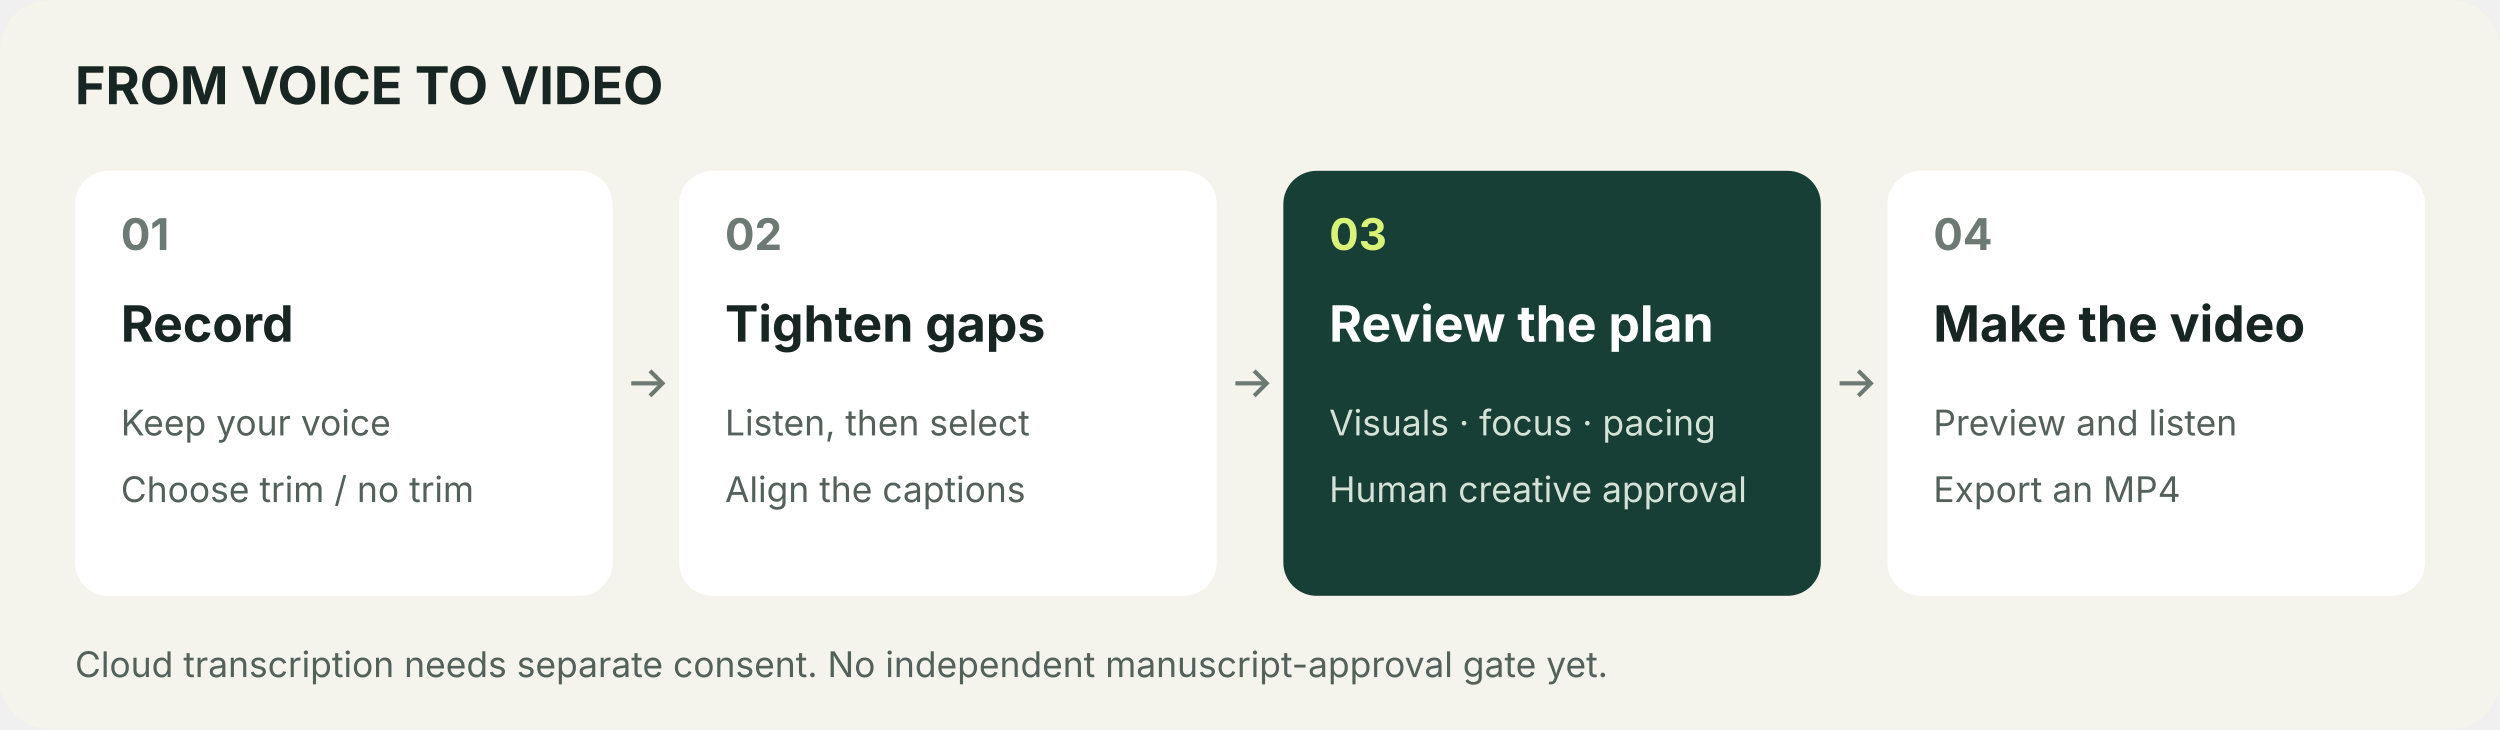
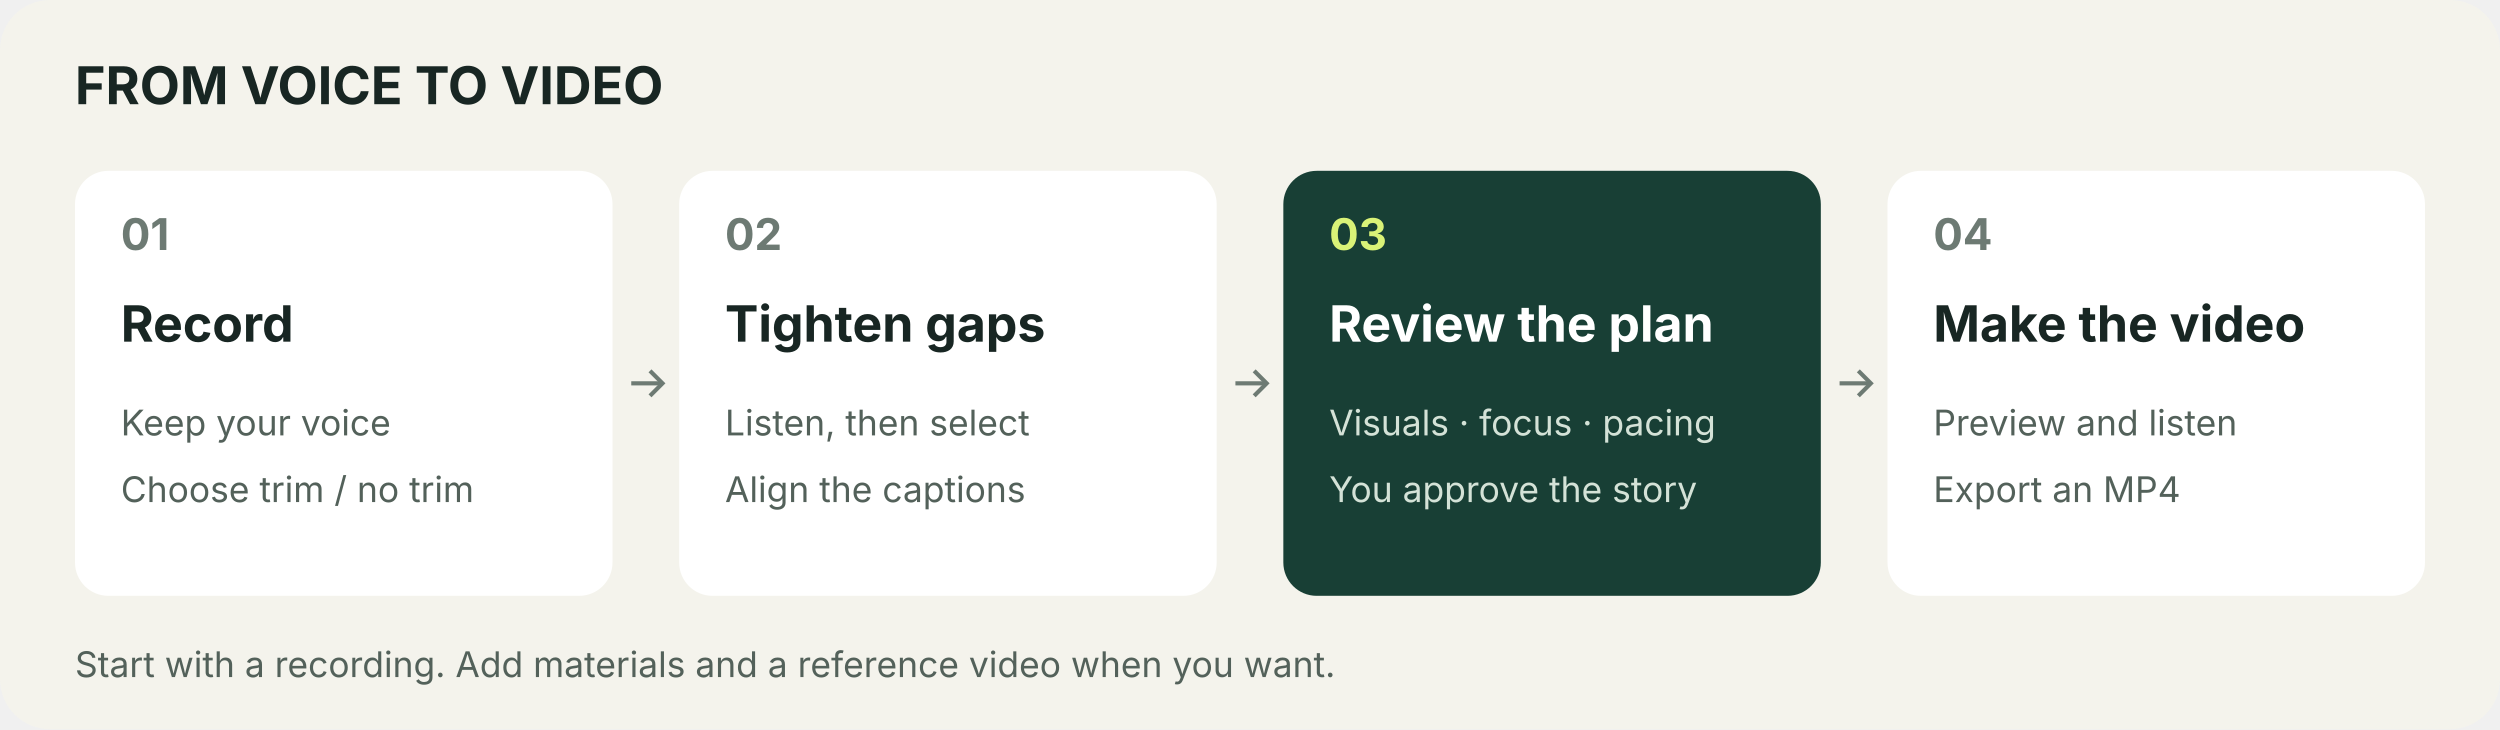
<svg xmlns="http://www.w3.org/2000/svg" width="1200" height="350" viewBox="0 0 1200 350" role="img" aria-labelledby="title desc">
  <g font-family="'Inter', 'PingFang SC', 'Microsoft YaHei', Arial, sans-serif">
    <rect x="0" y="0" width="1200" height="350" rx="24" fill="#F4F3EC" />
    <text x="36" y="50" font-size="25" fill="#182623" font-weight="650">FROM VOICE TO VIDEO</text>
    <rect x="36" y="82" width="258" height="204" rx="16" fill="#FFFFFF" />
    <text x="58" y="120" font-size="21" fill="#6D7A73" font-weight="650">01</text>
    <text x="58" y="164" font-size="24" fill="#182623" font-weight="650">Record</text>
    <text x="58" y="209" font-size="17" fill="#53615A" font-weight="400">Keep your voice</text>
    <text x="58" y="241" font-size="17" fill="#53615A" font-weight="400">Choose trim / no trim</text>
    <path d="M303 184L318 184" stroke="#6D7A73" stroke-width="2" fill="none" />
    <path d="M312 178L318 184L312 190" stroke="#6D7A73" stroke-width="2" fill="none" />
    <rect x="326" y="82" width="258" height="204" rx="16" fill="#FFFFFF" />
    <text x="348" y="120" font-size="21" fill="#6D7A73" font-weight="650">02</text>
    <text x="348" y="164" font-size="24" fill="#182623" font-weight="650">Tighten gaps</text>
    <text x="348" y="209" font-size="17" fill="#53615A" font-weight="400">Listen, then select</text>
    <text x="348" y="241" font-size="17" fill="#53615A" font-weight="400">Align the captions</text>
    <path d="M593 184L608 184" stroke="#6D7A73" stroke-width="2" fill="none" />
    <path d="M602 178L608 184L602 190" stroke="#6D7A73" stroke-width="2" fill="none" />
    <rect x="616" y="82" width="258" height="204" rx="16" fill="#183F35" />
    <text x="638" y="120" font-size="21" fill="#DAF277" font-weight="650">03</text>
    <text x="638" y="164" font-size="24" fill="#FFFFFF" font-weight="650">Review the plan</text>
    <text x="638" y="209" font-size="17" fill="#D4E2D7" font-weight="400">Visuals · focus · pacing</text>
-     <text x="638" y="241" font-size="17" fill="#D4E2D7" font-weight="400">Human creative approval</text>
+     <text x="638" y="241" font-size="17" fill="#D4E2D7" font-weight="400">You approve the story</text>
    <path d="M883 184L898 184" stroke="#6D7A73" stroke-width="2" fill="none" />
    <path d="M892 178L898 184L892 190" stroke="#6D7A73" stroke-width="2" fill="none" />
    <rect x="906" y="82" width="258" height="204" rx="16" fill="#FFFFFF" />
    <text x="928" y="120" font-size="21" fill="#6D7A73" font-weight="650">04</text>
    <text x="928" y="164" font-size="24" fill="#182623" font-weight="650">Make the video</text>
    <text x="928" y="209" font-size="17" fill="#53615A" font-weight="400">Preview and listen</text>
    <text x="928" y="241" font-size="17" fill="#53615A" font-weight="400">Export an MP4</text>
-     <text x="36" y="325" font-size="17" fill="#53615A" font-weight="400">Cloud transcription needs separate consent. No independent manuscript-approval gate yet.</text>
+     <text x="36" y="325" font-size="17" fill="#53615A" font-weight="400">Start with a recording. Add materials and a reference video when you want.</text>
  </g>
</svg>
